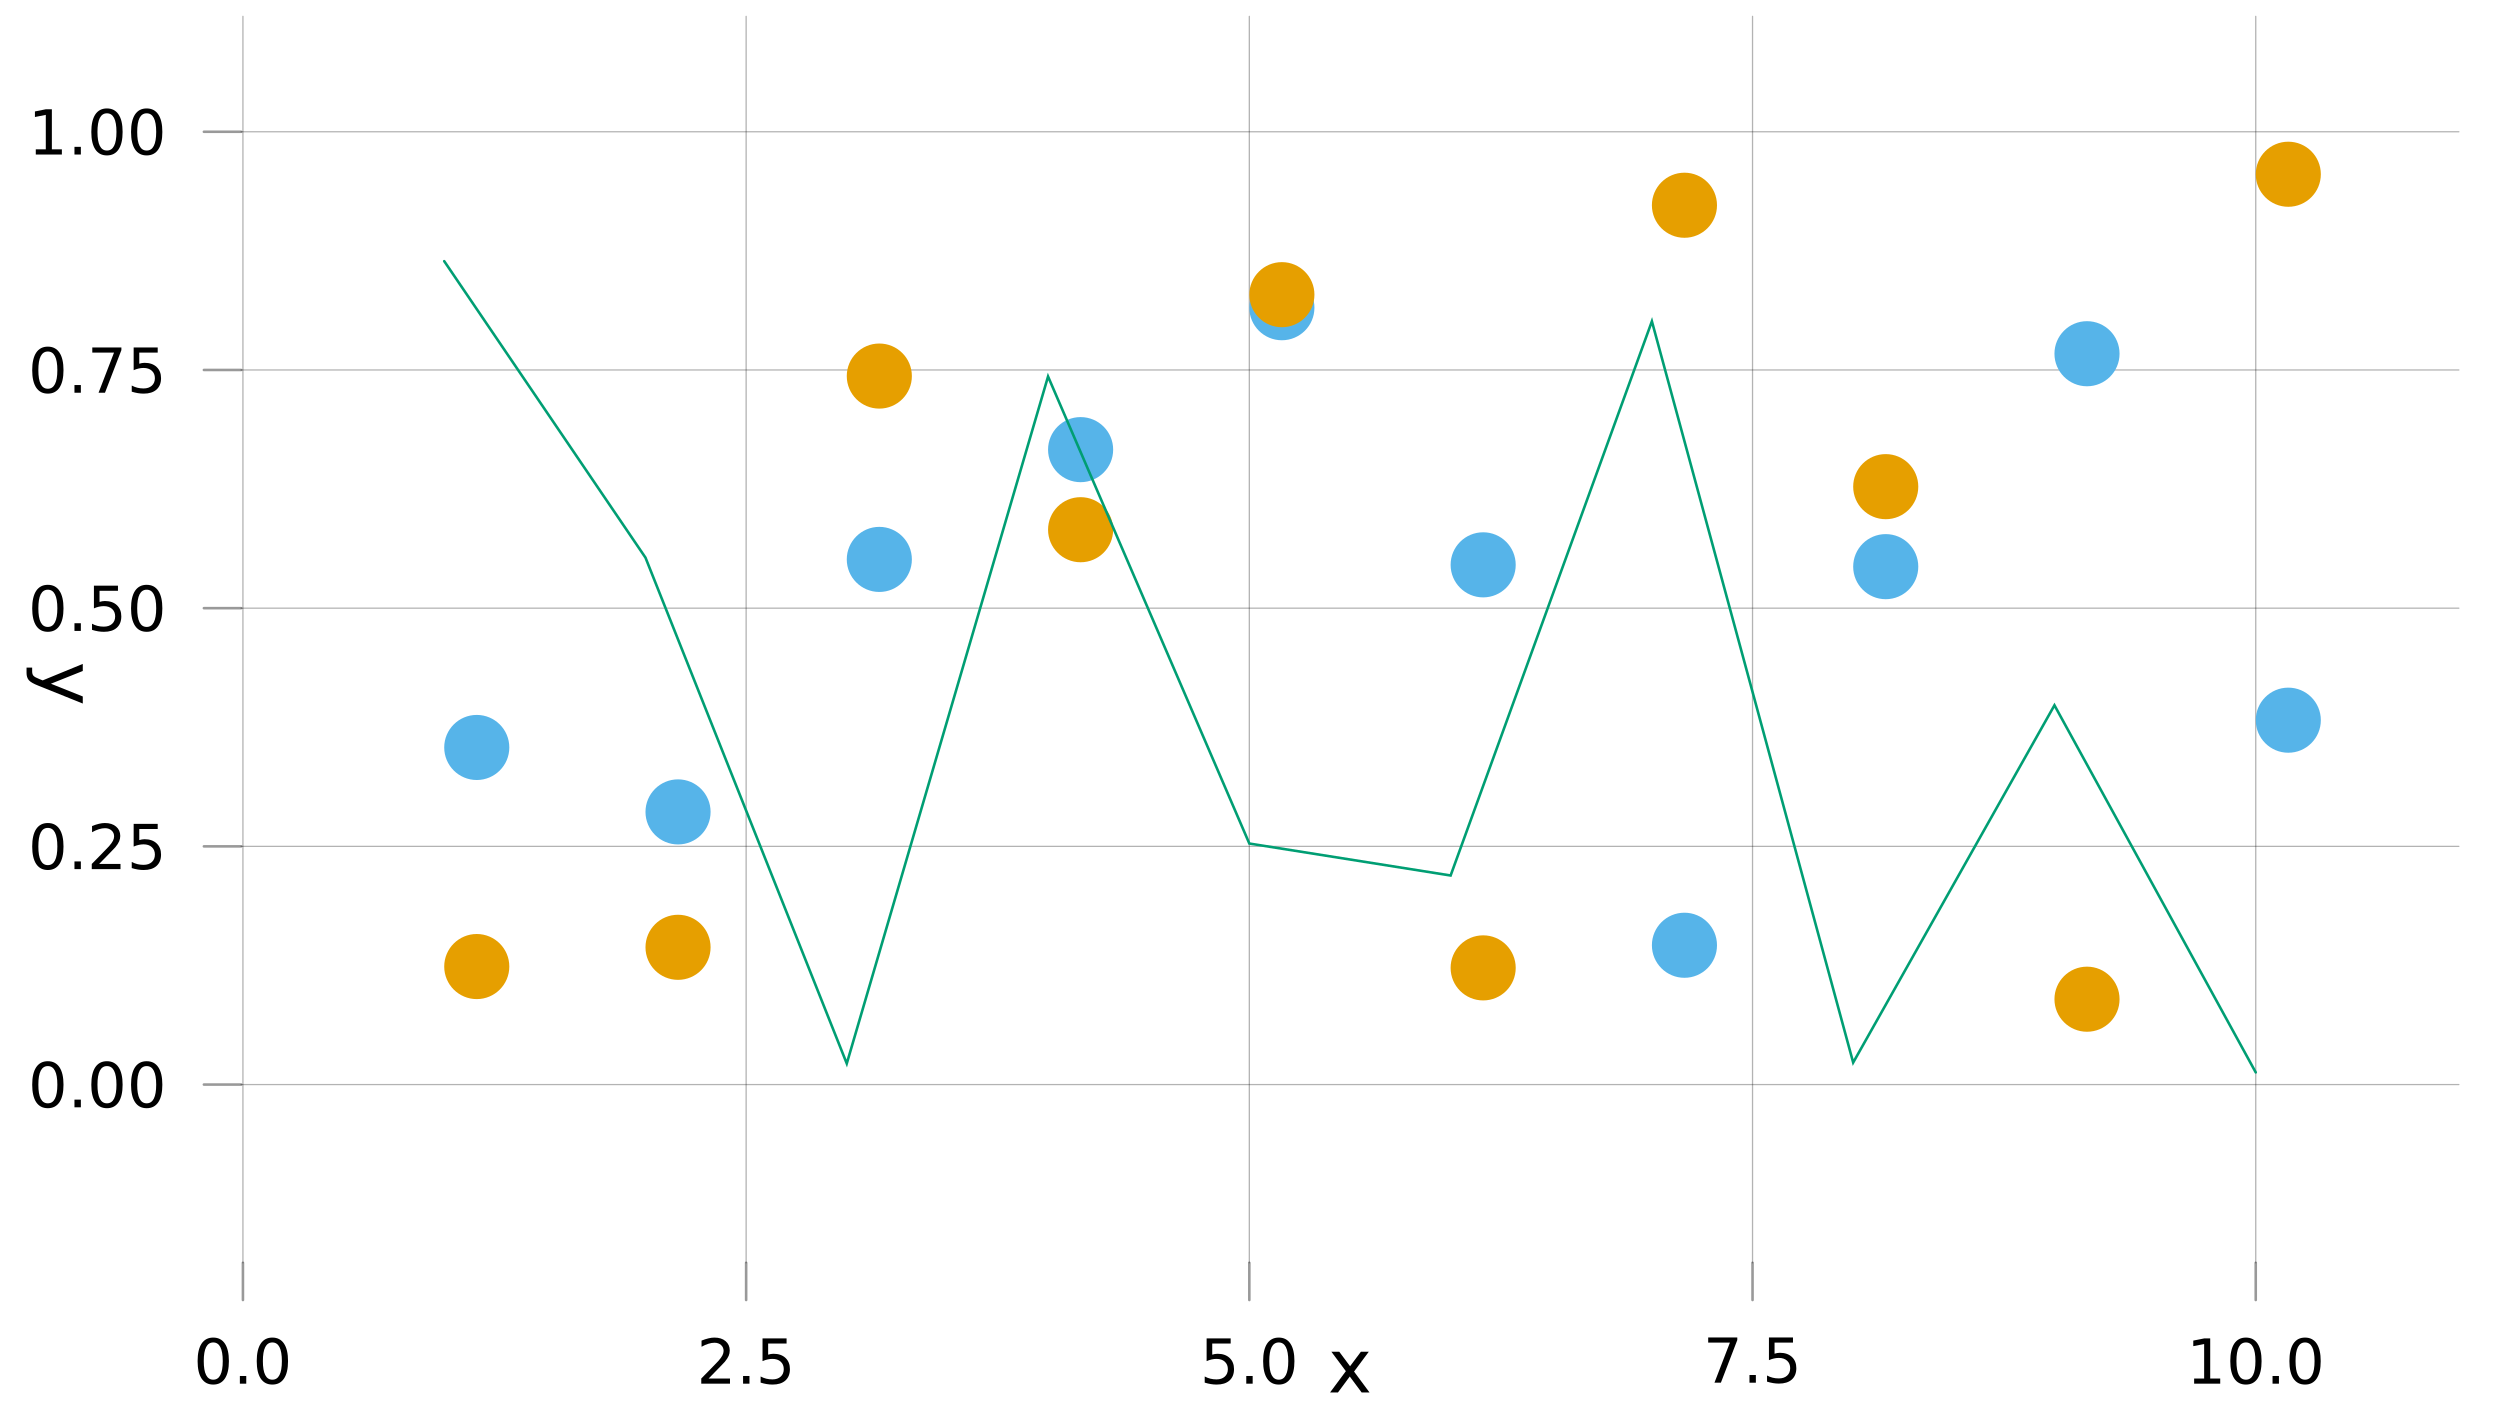
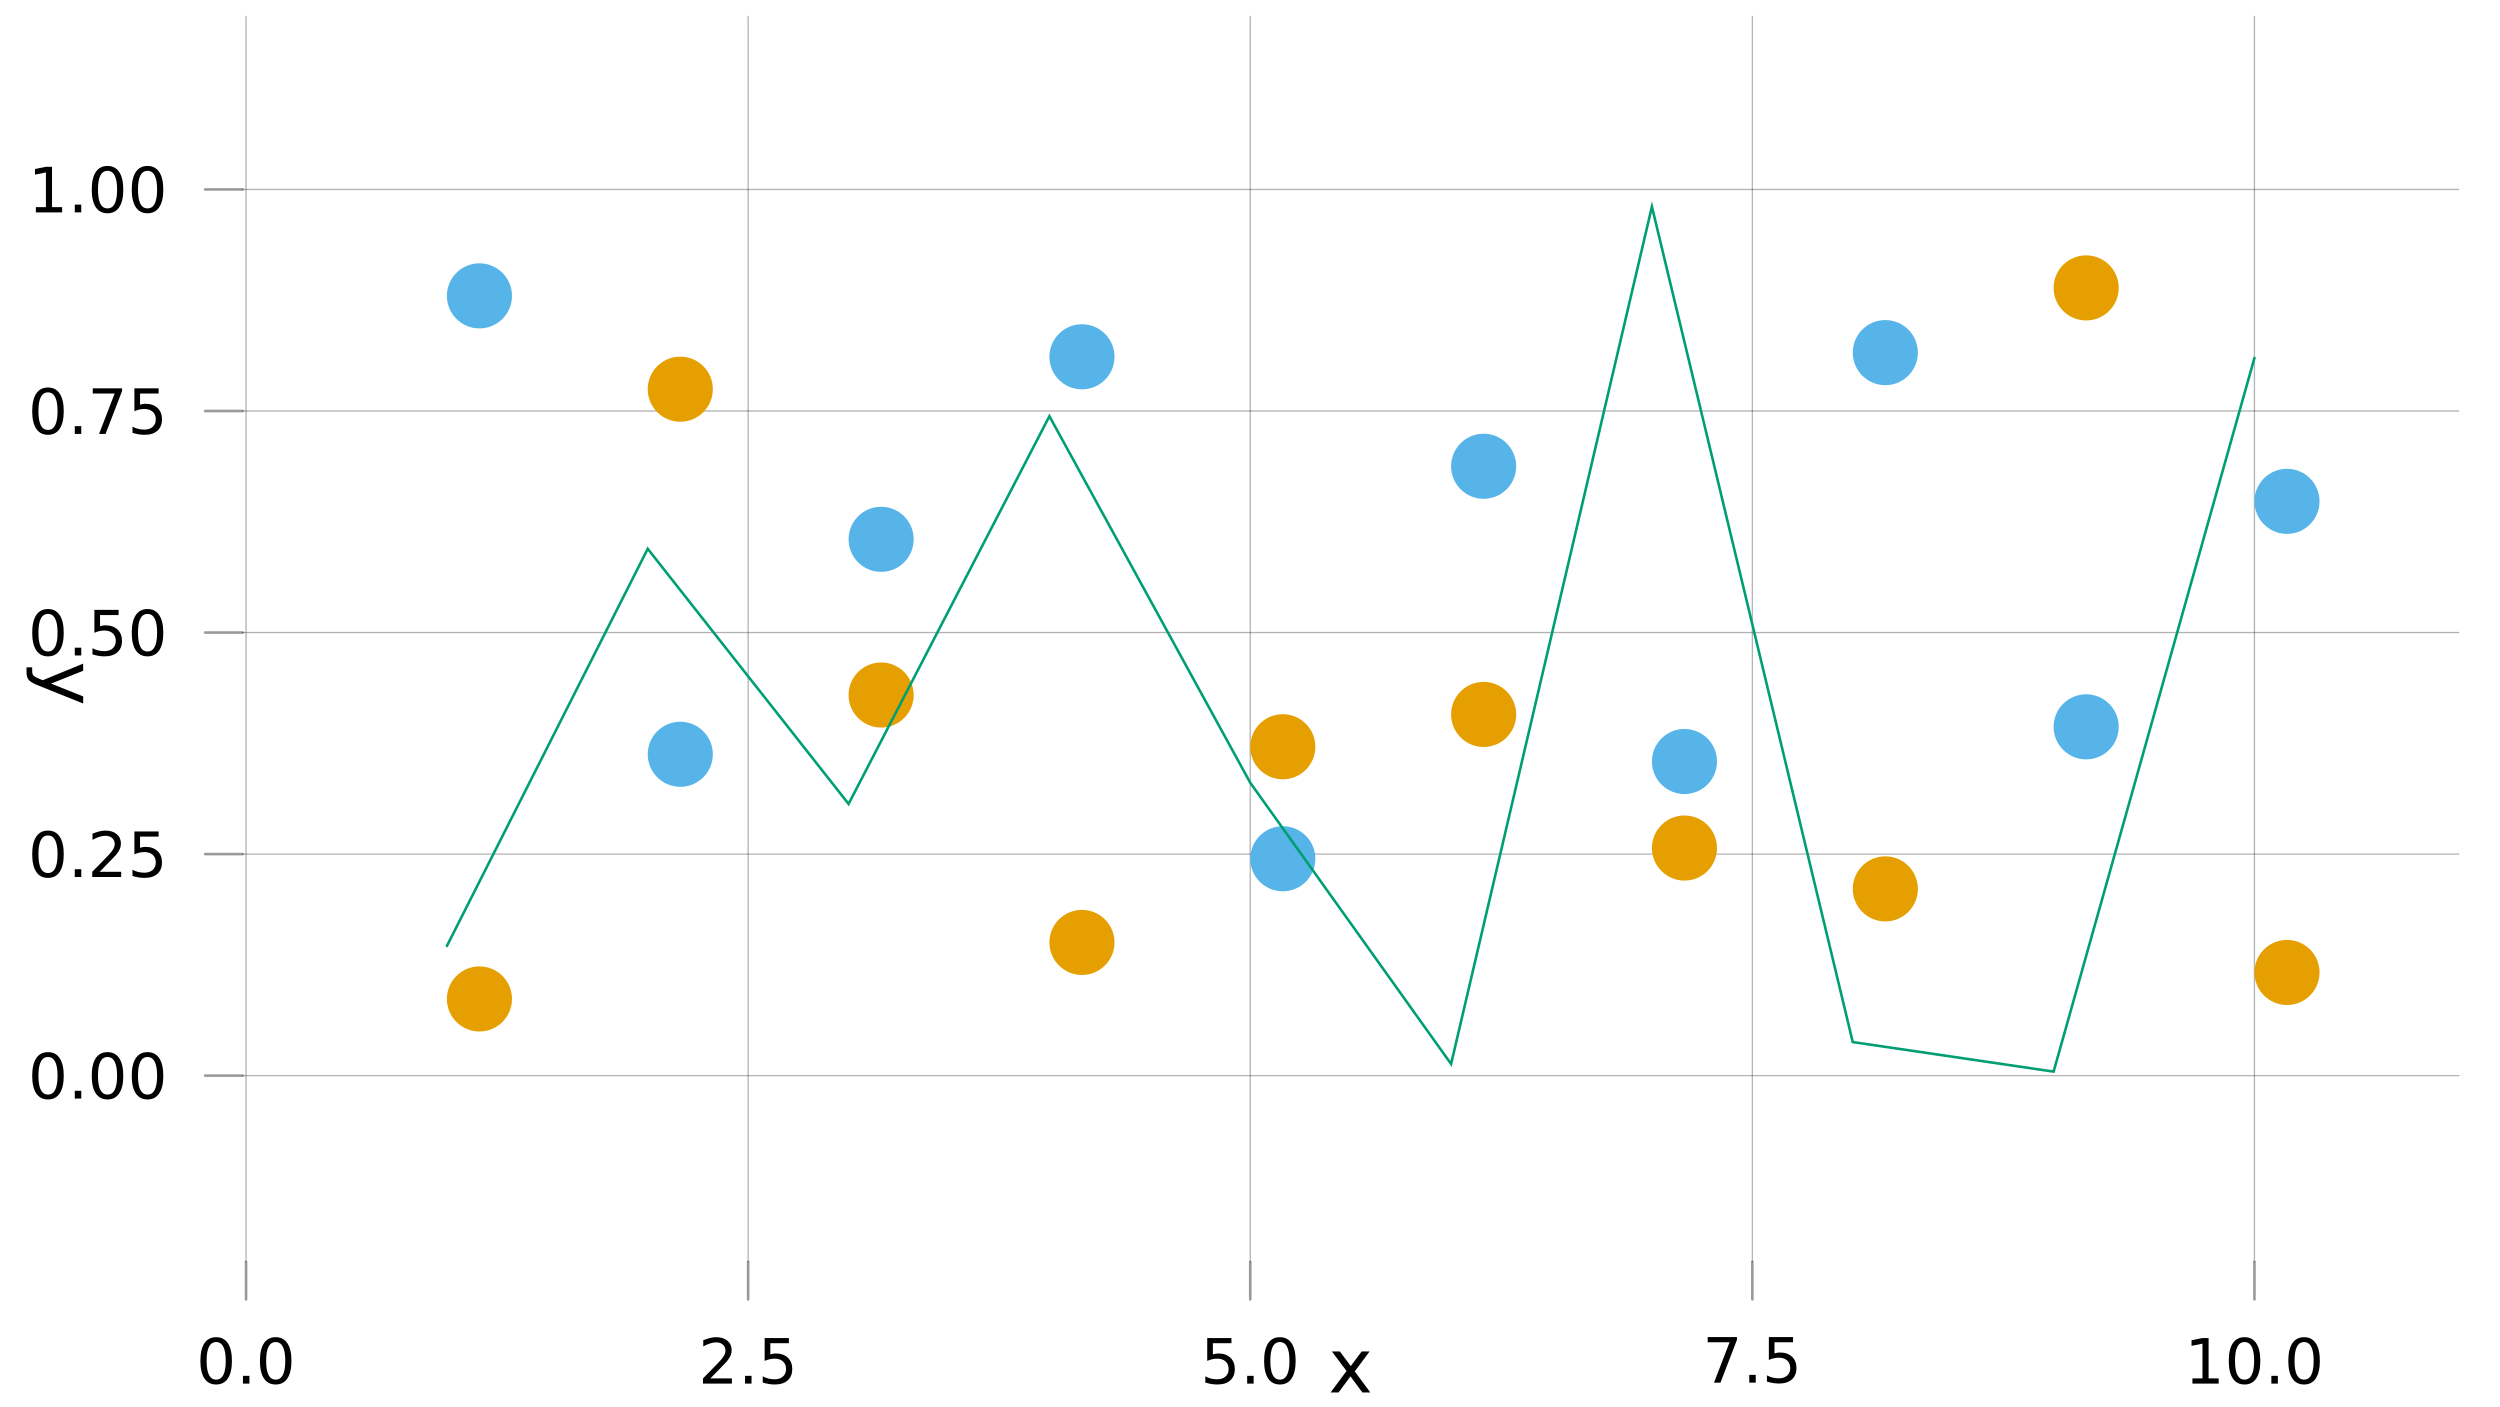
<svg xmlns="http://www.w3.org/2000/svg" xmlns:xlink="http://www.w3.org/1999/xlink" width="960pt" height="540pt" viewBox="0 0 960 540" version="1.1">
  <defs>
    <g>
      <symbol overflow="visible" id="glyph0-0">
-         <path style="stroke:none;" d="M 1.188 4.219 L 1.188 -16.812 L 13.109 -16.812 L 13.109 4.219 Z M 2.531 2.891 L 11.781 2.891 L 11.781 -15.469 L 2.531 -15.469 Z M 2.531 2.891 " />
+         <path style="stroke:none;" d="M 1.203 4.25 L 1.203 -16.938 L 13.203 -16.938 L 13.203 4.25 Z M 2.547 2.906 L 11.859 2.906 L 11.859 -15.578 L 2.547 -15.578 Z M 2.547 2.906 " />
      </symbol>
      <symbol overflow="visible" id="glyph0-1">
-         <path style="stroke:none;" d="M 7.578 -15.828 C 6.367 -15.828 5.457 -15.234 4.844 -14.047 C 4.238 -12.859 3.938 -11.066 3.938 -8.672 C 3.938 -6.285 4.238 -4.5 4.844 -3.312 C 5.457 -2.125 6.367 -1.531 7.578 -1.531 C 8.797 -1.531 9.707 -2.125 10.312 -3.312 C 10.926 -4.5 11.234 -6.285 11.234 -8.672 C 11.234 -11.066 10.926 -12.859 10.312 -14.047 C 9.707 -15.234 8.797 -15.828 7.578 -15.828 Z M 7.578 -17.703 C 9.523 -17.703 11.016 -16.93 12.047 -15.391 C 13.078 -13.848 13.594 -11.609 13.594 -8.672 C 13.594 -5.742 13.078 -3.508 12.047 -1.969 C 11.016 -0.426 9.523 0.344 7.578 0.344 C 5.629 0.344 4.141 -0.426 3.109 -1.969 C 2.086 -3.508 1.578 -5.742 1.578 -8.672 C 1.578 -11.609 2.086 -13.848 3.109 -15.391 C 4.141 -16.93 5.629 -17.703 7.578 -17.703 Z M 7.578 -17.703 " />
+         <path style="stroke:none;" d="M 7.641 -15.953 C 6.41 -15.953 5.488 -15.348 4.875 -14.141 C 4.27 -12.941 3.969 -11.141 3.969 -8.734 C 3.969 -6.336 4.27 -4.535 4.875 -3.328 C 5.488 -2.129 6.41 -1.531 7.641 -1.531 C 8.859 -1.531 9.773 -2.129 10.391 -3.328 C 11.004 -4.535 11.312 -6.336 11.312 -8.734 C 11.312 -11.141 11.004 -12.941 10.391 -14.141 C 9.773 -15.348 8.859 -15.953 7.641 -15.953 Z M 7.641 -17.828 C 9.598 -17.828 11.094 -17.051 12.125 -15.5 C 13.164 -13.945 13.688 -11.691 13.688 -8.734 C 13.688 -5.785 13.164 -3.535 12.125 -1.984 C 11.094 -0.43 9.598 0.344 7.641 0.344 C 5.672 0.344 4.164 -0.43 3.125 -1.984 C 2.094 -3.535 1.578 -5.785 1.578 -8.734 C 1.578 -11.691 2.094 -13.945 3.125 -15.5 C 4.164 -17.051 5.672 -17.828 7.641 -17.828 Z M 7.641 -17.828 " />
      </symbol>
      <symbol overflow="visible" id="glyph0-2">
-         <path style="stroke:none;" d="M 2.547 -2.953 L 5 -2.953 L 5 0 L 2.547 0 Z M 2.547 -2.953 " />
+         <path style="stroke:none;" d="M 2.562 -2.984 L 5.047 -2.984 L 5.047 0 L 2.562 0 Z M 2.562 -2.984 " />
      </symbol>
      <symbol overflow="visible" id="glyph0-3">
-         <path style="stroke:none;" d="M 4.578 -1.984 L 12.781 -1.984 L 12.781 0 L 1.75 0 L 1.75 -1.984 C 2.633 -2.898 3.848 -4.133 5.391 -5.688 C 6.93 -7.25 7.898 -8.254 8.297 -8.703 C 9.055 -9.555 9.582 -10.273 9.875 -10.859 C 10.176 -11.441 10.328 -12.016 10.328 -12.578 C 10.328 -13.504 10 -14.258 9.344 -14.844 C 8.695 -15.426 7.859 -15.719 6.828 -15.719 C 6.086 -15.719 5.305 -15.586 4.484 -15.328 C 3.672 -15.078 2.797 -14.691 1.859 -14.172 L 1.859 -16.547 C 2.805 -16.922 3.691 -17.207 4.516 -17.406 C 5.336 -17.602 6.094 -17.703 6.781 -17.703 C 8.582 -17.703 10.016 -17.25 11.078 -16.344 C 12.148 -15.445 12.688 -14.242 12.688 -12.734 C 12.688 -12.023 12.551 -11.348 12.281 -10.703 C 12.02 -10.066 11.535 -9.312 10.828 -8.438 C 10.629 -8.219 10.008 -7.566 8.969 -6.484 C 7.938 -5.41 6.473 -3.91 4.578 -1.984 Z M 4.578 -1.984 " />
+         <path style="stroke:none;" d="M 4.609 -2 L 12.875 -2 L 12.875 0 L 1.766 0 L 1.766 -2 C 2.66 -2.926 3.883 -4.172 5.438 -5.734 C 6.988 -7.305 7.961 -8.316 8.359 -8.766 C 9.117 -9.617 9.648 -10.336 9.953 -10.922 C 10.254 -11.516 10.406 -12.098 10.406 -12.672 C 10.406 -13.609 10.078 -14.367 9.422 -14.953 C 8.766 -15.535 7.914 -15.828 6.875 -15.828 C 6.125 -15.828 5.336 -15.695 4.516 -15.438 C 3.691 -15.188 2.812 -14.797 1.875 -14.266 L 1.875 -16.656 C 2.832 -17.039 3.723 -17.332 4.547 -17.531 C 5.379 -17.727 6.141 -17.828 6.828 -17.828 C 8.641 -17.828 10.082 -17.375 11.156 -16.469 C 12.238 -15.562 12.781 -14.348 12.781 -12.828 C 12.781 -12.109 12.645 -11.426 12.375 -10.781 C 12.102 -10.133 11.613 -9.375 10.906 -8.5 C 10.707 -8.27 10.082 -7.613 9.031 -6.531 C 7.988 -5.445 6.516 -3.938 4.609 -2 Z M 4.609 -2 " />
      </symbol>
      <symbol overflow="visible" id="glyph0-4">
-         <path style="stroke:none;" d="M 2.578 -17.375 L 11.812 -17.375 L 11.812 -15.406 L 4.734 -15.406 L 4.734 -11.141 C 5.066 -11.254 5.406 -11.336 5.75 -11.391 C 6.094 -11.453 6.438 -11.484 6.781 -11.484 C 8.719 -11.484 10.254 -10.953 11.391 -9.891 C 12.523 -8.828 13.094 -7.391 13.094 -5.578 C 13.094 -3.703 12.508 -2.242 11.344 -1.203 C 10.176 -0.172 8.535 0.344 6.422 0.344 C 5.691 0.344 4.945 0.281 4.188 0.156 C 3.426 0.031 2.645 -0.156 1.844 -0.406 L 1.844 -2.766 C 2.539 -2.391 3.258 -2.109 4 -1.922 C 4.75 -1.734 5.539 -1.641 6.375 -1.641 C 7.707 -1.641 8.766 -1.992 9.547 -2.703 C 10.336 -3.41 10.734 -4.367 10.734 -5.578 C 10.734 -6.785 10.336 -7.742 9.547 -8.453 C 8.766 -9.16 7.707 -9.516 6.375 -9.516 C 5.738 -9.516 5.109 -9.441 4.484 -9.297 C 3.859 -9.16 3.223 -8.945 2.578 -8.656 Z M 2.578 -17.375 " />
+         <path style="stroke:none;" d="M 2.594 -17.5 L 11.891 -17.5 L 11.891 -15.516 L 4.766 -15.516 L 4.766 -11.219 C 5.109 -11.332 5.453 -11.422 5.797 -11.484 C 6.141 -11.547 6.484 -11.578 6.828 -11.578 C 8.773 -11.578 10.32 -11.039 11.469 -9.969 C 12.613 -8.895 13.188 -7.441 13.188 -5.609 C 13.188 -3.734 12.598 -2.27 11.422 -1.219 C 10.242 -0.176 8.594 0.344 6.469 0.344 C 5.727 0.344 4.977 0.281 4.219 0.156 C 3.457 0.031 2.672 -0.156 1.859 -0.406 L 1.859 -2.797 C 2.555 -2.41 3.281 -2.125 4.031 -1.938 C 4.781 -1.75 5.578 -1.656 6.422 -1.656 C 7.766 -1.656 8.832 -2.008 9.625 -2.719 C 10.414 -3.426 10.812 -4.391 10.812 -5.609 C 10.812 -6.836 10.414 -7.805 9.625 -8.516 C 8.832 -9.223 7.766 -9.578 6.422 -9.578 C 5.785 -9.578 5.148 -9.504 4.516 -9.359 C 3.891 -9.223 3.25 -9.008 2.594 -8.719 Z M 2.594 -17.5 " />
      </symbol>
      <symbol overflow="visible" id="glyph0-5">
-         <path style="stroke:none;" d="M 1.953 -17.375 L 13.125 -17.375 L 13.125 -16.375 L 6.828 0 L 4.359 0 L 10.297 -15.406 L 1.953 -15.406 Z M 1.953 -17.375 " />
+         <path style="stroke:none;" d="M 1.969 -17.5 L 13.234 -17.5 L 13.234 -16.5 L 6.875 0 L 4.391 0 L 10.375 -15.516 L 1.969 -15.516 Z M 1.969 -17.5 " />
      </symbol>
      <symbol overflow="visible" id="glyph0-6">
-         <path style="stroke:none;" d="M 2.953 -1.984 L 6.797 -1.984 L 6.797 -15.234 L 2.625 -14.406 L 2.625 -16.547 L 6.781 -17.375 L 9.125 -17.375 L 9.125 -1.984 L 12.969 -1.984 L 12.969 0 L 2.953 0 Z M 2.953 -1.984 " />
+         <path style="stroke:none;" d="M 2.984 -2 L 6.844 -2 L 6.844 -15.344 L 2.641 -14.5 L 2.641 -16.656 L 6.828 -17.5 L 9.188 -17.5 L 9.188 -2 L 13.062 -2 L 13.062 0 L 2.984 0 Z M 2.984 -2 " />
      </symbol>
      <symbol overflow="visible" id="glyph1-0">
-         <path style="stroke:none;" d="M 1.422 5.062 L 1.422 -20.172 L 15.734 -20.172 L 15.734 5.062 Z M 3.031 3.469 L 14.141 3.469 L 14.141 -18.562 L 3.031 -18.562 Z M 3.031 3.469 " />
+         <path style="stroke:none;" d="M 1.438 5.094 L 1.438 -20.312 L 15.844 -20.312 L 15.844 5.094 Z M 3.047 3.484 L 14.234 3.484 L 14.234 -18.703 L 3.047 -18.703 Z M 3.047 3.484 " />
      </symbol>
      <symbol overflow="visible" id="glyph1-1">
-         <path style="stroke:none;" d="M 15.703 -15.641 L 10.047 -8.031 L 16 0 L 12.969 0 L 8.406 -6.141 L 3.859 0 L 0.828 0 L 6.906 -8.188 L 1.344 -15.641 L 4.375 -15.641 L 8.516 -10.078 L 12.672 -15.641 Z M 15.703 -15.641 " />
+         <path style="stroke:none;" d="M 15.812 -15.75 L 10.109 -8.094 L 16.109 0 L 13.062 0 L 8.469 -6.188 L 3.891 0 L 0.828 0 L 6.953 -8.25 L 1.344 -15.75 L 4.406 -15.75 L 8.578 -10.141 L 12.766 -15.75 Z M 15.812 -15.75 " />
      </symbol>
      <symbol overflow="visible" id="glyph2-0">
-         <path style="stroke:none;" d="M -5.062 1.422 L 20.172 1.422 L 20.172 15.734 L -5.062 15.734 Z M -3.469 3.031 L -3.469 14.141 L 18.562 14.141 L 18.562 3.031 Z M -3.469 3.031 " />
+         <path style="stroke:none;" d="M -5.094 1.438 L 20.312 1.438 L 20.312 15.844 L -5.094 15.844 Z M -3.484 3.047 L -3.484 14.234 L 18.703 14.234 L 18.703 3.047 Z M -3.484 3.047 " />
      </symbol>
      <symbol overflow="visible" id="glyph2-1">
-         <path style="stroke:none;" d="M -1.453 9.203 C -3.316 8.473 -4.531 7.766 -5.094 7.078 C -5.664 6.391 -5.953 5.469 -5.953 4.312 L -5.953 2.266 L -3.797 2.266 L -3.797 3.766 C -3.797 4.473 -3.629 5.02 -3.297 5.406 C -2.961 5.801 -2.172 6.238 -0.922 6.719 L 0.25 7.188 L 15.641 0.859 L 15.641 3.578 L 3.406 8.469 L 15.641 13.359 L 15.641 16.078 Z M -1.453 9.203 " />
+         <path style="stroke:none;" d="M -1.469 9.266 C -3.344 8.535 -4.566 7.82 -5.141 7.125 C -5.711 6.438 -6 5.508 -6 4.344 L -6 2.281 L -3.828 2.281 L -3.828 3.797 C -3.828 4.516 -3.656 5.066 -3.312 5.453 C -2.977 5.848 -2.18 6.285 -0.922 6.766 L 0.25 7.234 L 15.75 0.859 L 15.75 3.609 L 3.438 8.531 L 15.75 13.453 L 15.75 16.188 Z M -1.469 9.266 " />
      </symbol>
    </g>
  </defs>
  <g id="surface6">
    <rect x="0" y="0" width="960" height="540" style="fill:rgb(100%,100%,100%);fill-opacity:1;stroke:none;" />
    <g style="fill:rgb(0%,0%,0%);fill-opacity:1;">
-       <use xlink:href="#glyph0-1" x="74.305" y="531.332" />
+       <use xlink:href="#glyph0-1" x="75.371" y="531.305" />
    </g>
    <g style="fill:rgb(0%,0%,0%);fill-opacity:1;">
-       <use xlink:href="#glyph0-2" x="89.562" y="531.332" />
+       <use xlink:href="#glyph0-2" x="90.734" y="531.305" />
    </g>
    <g style="fill:rgb(0%,0%,0%);fill-opacity:1;">
-       <use xlink:href="#glyph0-1" x="97.008" y="531.332" />
+       <use xlink:href="#glyph0-1" x="98.23" y="531.305" />
    </g>
    <g style="fill:rgb(0%,0%,0%);fill-opacity:1;">
-       <use xlink:href="#glyph0-3" x="267.535" y="531.332" />
+       <use xlink:href="#glyph0-3" x="268.176" y="531.305" />
    </g>
    <g style="fill:rgb(0%,0%,0%);fill-opacity:1;">
-       <use xlink:href="#glyph0-2" x="282.793" y="531.332" />
+       <use xlink:href="#glyph0-2" x="283.543" y="531.305" />
    </g>
    <g style="fill:rgb(0%,0%,0%);fill-opacity:1;">
-       <use xlink:href="#glyph0-4" x="290.234" y="531.332" />
+       <use xlink:href="#glyph0-4" x="291.035" y="531.305" />
    </g>
    <g style="fill:rgb(0%,0%,0%);fill-opacity:1;">
-       <use xlink:href="#glyph0-4" x="460.766" y="531.332" />
+       <use xlink:href="#glyph0-4" x="460.98" y="531.305" />
    </g>
    <g style="fill:rgb(0%,0%,0%);fill-opacity:1;">
-       <use xlink:href="#glyph0-2" x="476.023" y="531.332" />
+       <use xlink:href="#glyph0-2" x="476.348" y="531.305" />
    </g>
    <g style="fill:rgb(0%,0%,0%);fill-opacity:1;">
-       <use xlink:href="#glyph0-1" x="483.465" y="531.332" />
+       <use xlink:href="#glyph0-1" x="483.84" y="531.305" />
    </g>
    <g style="fill:rgb(0%,0%,0%);fill-opacity:1;">
-       <use xlink:href="#glyph0-5" x="653.992" y="530.957" />
+       <use xlink:href="#glyph0-5" x="653.785" y="530.934" />
    </g>
    <g style="fill:rgb(0%,0%,0%);fill-opacity:1;">
-       <use xlink:href="#glyph0-2" x="669.25" y="530.957" />
+       <use xlink:href="#glyph0-2" x="669.152" y="530.934" />
    </g>
    <g style="fill:rgb(0%,0%,0%);fill-opacity:1;">
-       <use xlink:href="#glyph0-4" x="676.695" y="530.957" />
+       <use xlink:href="#glyph0-4" x="676.645" y="530.934" />
    </g>
    <g style="fill:rgb(0%,0%,0%);fill-opacity:1;">
-       <use xlink:href="#glyph0-6" x="839.594" y="531.332" />
+       <use xlink:href="#glyph0-6" x="838.91" y="531.305" />
    </g>
    <g style="fill:rgb(0%,0%,0%);fill-opacity:1;">
-       <use xlink:href="#glyph0-1" x="854.852" y="531.332" />
+       <use xlink:href="#glyph0-1" x="854.273" y="531.305" />
    </g>
    <g style="fill:rgb(0%,0%,0%);fill-opacity:1;">
-       <use xlink:href="#glyph0-2" x="870.109" y="531.332" />
+       <use xlink:href="#glyph0-2" x="869.641" y="531.305" />
    </g>
    <g style="fill:rgb(0%,0%,0%);fill-opacity:1;">
-       <use xlink:href="#glyph0-1" x="877.555" y="531.332" />
+       <use xlink:href="#glyph0-1" x="877.133" y="531.305" />
    </g>
    <g style="fill:rgb(0%,0%,0%);fill-opacity:1;">
-       <use xlink:href="#glyph0-1" x="10.789" y="425.207" />
+       <use xlink:href="#glyph0-1" x="10.789" y="421.844" />
    </g>
    <g style="fill:rgb(0%,0%,0%);fill-opacity:1;">
-       <use xlink:href="#glyph0-2" x="26.047" y="425.207" />
+       <use xlink:href="#glyph0-2" x="26.156" y="421.844" />
    </g>
    <g style="fill:rgb(0%,0%,0%);fill-opacity:1;">
-       <use xlink:href="#glyph0-1" x="33.488" y="425.207" />
+       <use xlink:href="#glyph0-1" x="33.652" y="421.844" />
    </g>
    <g style="fill:rgb(0%,0%,0%);fill-opacity:1;">
-       <use xlink:href="#glyph0-1" x="48.746" y="425.207" />
+       <use xlink:href="#glyph0-1" x="49.016" y="421.844" />
    </g>
    <g style="fill:rgb(0%,0%,0%);fill-opacity:1;">
-       <use xlink:href="#glyph0-1" x="10.789" y="333.742" />
+       <use xlink:href="#glyph0-1" x="10.789" y="336.77" />
    </g>
    <g style="fill:rgb(0%,0%,0%);fill-opacity:1;">
-       <use xlink:href="#glyph0-2" x="26.047" y="333.742" />
+       <use xlink:href="#glyph0-2" x="26.156" y="336.77" />
    </g>
    <g style="fill:rgb(0%,0%,0%);fill-opacity:1;">
-       <use xlink:href="#glyph0-3" x="33.488" y="333.742" />
+       <use xlink:href="#glyph0-3" x="33.652" y="336.77" />
    </g>
    <g style="fill:rgb(0%,0%,0%);fill-opacity:1;">
-       <use xlink:href="#glyph0-4" x="48.746" y="333.742" />
+       <use xlink:href="#glyph0-4" x="49.016" y="336.77" />
    </g>
    <g style="fill:rgb(0%,0%,0%);fill-opacity:1;">
-       <use xlink:href="#glyph0-1" x="10.789" y="242.273" />
+       <use xlink:href="#glyph0-1" x="10.789" y="251.699" />
    </g>
    <g style="fill:rgb(0%,0%,0%);fill-opacity:1;">
-       <use xlink:href="#glyph0-2" x="26.047" y="242.273" />
+       <use xlink:href="#glyph0-2" x="26.156" y="251.699" />
    </g>
    <g style="fill:rgb(0%,0%,0%);fill-opacity:1;">
-       <use xlink:href="#glyph0-4" x="33.488" y="242.273" />
+       <use xlink:href="#glyph0-4" x="33.652" y="251.699" />
    </g>
    <g style="fill:rgb(0%,0%,0%);fill-opacity:1;">
-       <use xlink:href="#glyph0-1" x="48.746" y="242.273" />
+       <use xlink:href="#glyph0-1" x="49.016" y="251.699" />
    </g>
    <g style="fill:rgb(0%,0%,0%);fill-opacity:1;">
-       <use xlink:href="#glyph0-1" x="10.789" y="150.809" />
+       <use xlink:href="#glyph0-1" x="10.789" y="166.625" />
    </g>
    <g style="fill:rgb(0%,0%,0%);fill-opacity:1;">
-       <use xlink:href="#glyph0-2" x="26.047" y="150.809" />
+       <use xlink:href="#glyph0-2" x="26.156" y="166.625" />
    </g>
    <g style="fill:rgb(0%,0%,0%);fill-opacity:1;">
-       <use xlink:href="#glyph0-5" x="33.488" y="150.809" />
+       <use xlink:href="#glyph0-5" x="33.652" y="166.625" />
    </g>
    <g style="fill:rgb(0%,0%,0%);fill-opacity:1;">
-       <use xlink:href="#glyph0-4" x="48.746" y="150.809" />
+       <use xlink:href="#glyph0-4" x="49.016" y="166.625" />
    </g>
    <g style="fill:rgb(0%,0%,0%);fill-opacity:1;">
-       <use xlink:href="#glyph0-6" x="10.789" y="59.34" />
+       <use xlink:href="#glyph0-6" x="10.789" y="81.551" />
    </g>
    <g style="fill:rgb(0%,0%,0%);fill-opacity:1;">
-       <use xlink:href="#glyph0-2" x="26.047" y="59.34" />
+       <use xlink:href="#glyph0-2" x="26.156" y="81.551" />
    </g>
    <g style="fill:rgb(0%,0%,0%);fill-opacity:1;">
-       <use xlink:href="#glyph0-1" x="33.488" y="59.34" />
+       <use xlink:href="#glyph0-1" x="33.652" y="81.551" />
    </g>
    <g style="fill:rgb(0%,0%,0%);fill-opacity:1;">
-       <use xlink:href="#glyph0-1" x="48.746" y="59.34" />
+       <use xlink:href="#glyph0-1" x="49.016" y="81.551" />
    </g>
    <g style="fill:rgb(0%,0%,0%);fill-opacity:1;">
-       <use xlink:href="#glyph1-1" x="509.906" y="534.715" />
+       <use xlink:href="#glyph1-1" x="510.109" y="534.715" />
    </g>
    <g style="fill:rgb(0%,0%,0%);fill-opacity:1;">
-       <use xlink:href="#glyph2-1" x="16.145" y="254.082" />
+       <use xlink:href="#glyph2-1" x="16.184" y="253.969" />
    </g>
-     <path style="fill:none;stroke-width:0.5;stroke-linecap:round;stroke-linejoin:miter;stroke:rgb(0%,0%,0%);stroke-opacity:0.3;stroke-miterlimit:10;" d="M 93.285 484.922 L 93.285 6.285 " />
-     <path style="fill:none;stroke-width:0.5;stroke-linecap:round;stroke-linejoin:miter;stroke:rgb(0%,0%,0%);stroke-opacity:0.3;stroke-miterlimit:10;" d="M 286.516 484.922 L 286.516 6.285 " />
-     <path style="fill:none;stroke-width:0.5;stroke-linecap:round;stroke-linejoin:miter;stroke:rgb(0%,0%,0%);stroke-opacity:0.3;stroke-miterlimit:10;" d="M 479.742 484.922 L 479.742 6.285 " />
-     <path style="fill:none;stroke-width:0.5;stroke-linecap:round;stroke-linejoin:miter;stroke:rgb(0%,0%,0%);stroke-opacity:0.3;stroke-miterlimit:10;" d="M 672.973 484.922 L 672.973 6.285 " />
-     <path style="fill:none;stroke-width:0.5;stroke-linecap:round;stroke-linejoin:miter;stroke:rgb(0%,0%,0%);stroke-opacity:0.3;stroke-miterlimit:10;" d="M 866.203 484.922 L 866.203 6.285 " />
-     <path style="fill:none;stroke-width:0.5;stroke-linecap:round;stroke-linejoin:miter;stroke:rgb(0%,0%,0%);stroke-opacity:0.3;stroke-miterlimit:10;" d="M 92.59 416.469 L 944.191 416.469 " />
-     <path style="fill:none;stroke-width:0.5;stroke-linecap:round;stroke-linejoin:miter;stroke:rgb(0%,0%,0%);stroke-opacity:0.3;stroke-miterlimit:10;" d="M 92.59 325.004 L 944.191 325.004 " />
-     <path style="fill:none;stroke-width:0.5;stroke-linecap:round;stroke-linejoin:miter;stroke:rgb(0%,0%,0%);stroke-opacity:0.3;stroke-miterlimit:10;" d="M 92.59 233.535 L 944.191 233.535 " />
-     <path style="fill:none;stroke-width:0.5;stroke-linecap:round;stroke-linejoin:miter;stroke:rgb(0%,0%,0%);stroke-opacity:0.3;stroke-miterlimit:10;" d="M 92.59 142.07 L 944.191 142.07 " />
-     <path style="fill:none;stroke-width:0.5;stroke-linecap:round;stroke-linejoin:miter;stroke:rgb(0%,0%,0%);stroke-opacity:0.3;stroke-miterlimit:10;" d="M 92.59 50.602 L 944.191 50.602 " />
-     <path style="fill:none;stroke-width:1;stroke-linecap:round;stroke-linejoin:miter;stroke:rgb(0%,0%,0%);stroke-opacity:0.4;stroke-miterlimit:10;" d="M 93.285 499.203 L 93.285 484.922 " />
-     <path style="fill:none;stroke-width:1;stroke-linecap:round;stroke-linejoin:miter;stroke:rgb(0%,0%,0%);stroke-opacity:0.4;stroke-miterlimit:10;" d="M 286.516 499.203 L 286.516 484.922 " />
-     <path style="fill:none;stroke-width:1;stroke-linecap:round;stroke-linejoin:miter;stroke:rgb(0%,0%,0%);stroke-opacity:0.4;stroke-miterlimit:10;" d="M 479.742 499.203 L 479.742 484.922 " />
-     <path style="fill:none;stroke-width:1;stroke-linecap:round;stroke-linejoin:miter;stroke:rgb(0%,0%,0%);stroke-opacity:0.4;stroke-miterlimit:10;" d="M 672.973 499.203 L 672.973 484.922 " />
-     <path style="fill:none;stroke-width:1;stroke-linecap:round;stroke-linejoin:miter;stroke:rgb(0%,0%,0%);stroke-opacity:0.4;stroke-miterlimit:10;" d="M 866.203 499.203 L 866.203 484.922 " />
-     <path style="fill:none;stroke-width:1;stroke-linecap:round;stroke-linejoin:miter;stroke:rgb(0%,0%,0%);stroke-opacity:0.4;stroke-miterlimit:10;" d="M 78.297 416.469 L 92.59 416.469 " />
-     <path style="fill:none;stroke-width:1;stroke-linecap:round;stroke-linejoin:miter;stroke:rgb(0%,0%,0%);stroke-opacity:0.4;stroke-miterlimit:10;" d="M 78.297 325.004 L 92.59 325.004 " />
-     <path style="fill:none;stroke-width:1;stroke-linecap:round;stroke-linejoin:miter;stroke:rgb(0%,0%,0%);stroke-opacity:0.4;stroke-miterlimit:10;" d="M 78.297 233.535 L 92.59 233.535 " />
-     <path style="fill:none;stroke-width:1;stroke-linecap:round;stroke-linejoin:miter;stroke:rgb(0%,0%,0%);stroke-opacity:0.4;stroke-miterlimit:10;" d="M 78.297 142.07 L 92.59 142.07 " />
-     <path style="fill:none;stroke-width:1;stroke-linecap:round;stroke-linejoin:miter;stroke:rgb(0%,0%,0%);stroke-opacity:0.4;stroke-miterlimit:10;" d="M 78.297 50.602 L 92.59 50.602 " />
-     <path style=" stroke:none;fill-rule:nonzero;fill:rgb(33.725%,70.588%,91.373%);fill-opacity:1;" d="M 195.578 287.027 C 195.578 293.93 189.98 299.527 183.078 299.527 C 176.172 299.527 170.578 293.93 170.578 287.027 C 170.578 280.125 176.172 274.527 183.078 274.527 C 189.98 274.527 195.578 280.125 195.578 287.027 " />
-     <path style=" stroke:none;fill-rule:nonzero;fill:rgb(33.725%,70.588%,91.373%);fill-opacity:1;" d="M 272.867 311.773 C 272.867 318.676 267.273 324.273 260.367 324.273 C 253.465 324.273 247.867 318.676 247.867 311.773 C 247.867 304.867 253.465 299.273 260.367 299.273 C 267.273 299.273 272.867 304.867 272.867 311.773 " />
-     <path style=" stroke:none;fill-rule:nonzero;fill:rgb(33.725%,70.588%,91.373%);fill-opacity:1;" d="M 350.16 214.816 C 350.16 221.719 344.562 227.316 337.66 227.316 C 330.758 227.316 325.16 221.719 325.16 214.816 C 325.16 207.914 330.758 202.316 337.66 202.316 C 344.562 202.316 350.16 207.914 350.16 214.816 " />
-     <path style=" stroke:none;fill-rule:nonzero;fill:rgb(33.725%,70.588%,91.373%);fill-opacity:1;" d="M 427.453 172.66 C 427.453 179.562 421.855 185.16 414.953 185.16 C 408.047 185.16 402.453 179.562 402.453 172.66 C 402.453 165.758 408.047 160.16 414.953 160.16 C 421.855 160.16 427.453 165.758 427.453 172.66 " />
-     <path style=" stroke:none;fill-rule:nonzero;fill:rgb(33.725%,70.588%,91.373%);fill-opacity:1;" d="M 504.742 118.16 C 504.742 125.062 499.148 130.66 492.242 130.66 C 485.34 130.66 479.742 125.062 479.742 118.16 C 479.742 111.258 485.34 105.66 492.242 105.66 C 499.148 105.66 504.742 111.258 504.742 118.16 " />
-     <path style=" stroke:none;fill-rule:nonzero;fill:rgb(33.725%,70.588%,91.373%);fill-opacity:1;" d="M 582.035 216.898 C 582.035 223.801 576.438 229.398 569.535 229.398 C 562.633 229.398 557.035 223.801 557.035 216.898 C 557.035 209.996 562.633 204.398 569.535 204.398 C 576.438 204.398 582.035 209.996 582.035 216.898 " />
-     <path style=" stroke:none;fill-rule:nonzero;fill:rgb(33.725%,70.588%,91.373%);fill-opacity:1;" d="M 659.328 362.977 C 659.328 369.879 653.73 375.477 646.828 375.477 C 639.926 375.477 634.328 369.879 634.328 362.977 C 634.328 356.074 639.926 350.477 646.828 350.477 C 653.73 350.477 659.328 356.074 659.328 362.977 " />
-     <path style=" stroke:none;fill-rule:nonzero;fill:rgb(33.725%,70.588%,91.373%);fill-opacity:1;" d="M 736.621 217.594 C 736.621 224.496 731.023 230.094 724.121 230.094 C 717.215 230.094 711.621 224.496 711.621 217.594 C 711.621 210.691 717.215 205.094 724.121 205.094 C 731.023 205.094 736.621 210.691 736.621 217.594 " />
-     <path style=" stroke:none;fill-rule:nonzero;fill:rgb(33.725%,70.588%,91.373%);fill-opacity:1;" d="M 813.91 135.832 C 813.91 142.734 808.316 148.332 801.41 148.332 C 794.508 148.332 788.91 142.734 788.91 135.832 C 788.91 128.926 794.508 123.332 801.41 123.332 C 808.316 123.332 813.91 128.926 813.91 135.832 " />
-     <path style=" stroke:none;fill-rule:nonzero;fill:rgb(33.725%,70.588%,91.373%);fill-opacity:1;" d="M 891.203 276.551 C 891.203 283.453 885.605 289.051 878.703 289.051 C 871.801 289.051 866.203 283.453 866.203 276.551 C 866.203 269.648 871.801 264.051 878.703 264.051 C 885.605 264.051 891.203 269.648 891.203 276.551 " />
-     <path style=" stroke:none;fill-rule:nonzero;fill:rgb(90.196%,62.353%,0%);fill-opacity:1;" d="M 195.578 371.156 C 195.578 378.059 189.98 383.656 183.078 383.656 C 176.172 383.656 170.578 378.059 170.578 371.156 C 170.578 364.254 176.172 358.656 183.078 358.656 C 189.98 358.656 195.578 364.254 195.578 371.156 " />
-     <path style=" stroke:none;fill-rule:nonzero;fill:rgb(90.196%,62.353%,0%);fill-opacity:1;" d="M 272.867 363.766 C 272.867 370.672 267.273 376.266 260.367 376.266 C 253.465 376.266 247.867 370.672 247.867 363.766 C 247.867 356.863 253.465 351.266 260.367 351.266 C 267.273 351.266 272.867 356.863 272.867 363.766 " />
-     <path style=" stroke:none;fill-rule:nonzero;fill:rgb(90.196%,62.353%,0%);fill-opacity:1;" d="M 350.16 144.41 C 350.16 151.312 344.562 156.91 337.66 156.91 C 330.758 156.91 325.16 151.312 325.16 144.41 C 325.16 137.508 330.758 131.91 337.66 131.91 C 344.562 131.91 350.16 137.508 350.16 144.41 " />
-     <path style=" stroke:none;fill-rule:nonzero;fill:rgb(90.196%,62.353%,0%);fill-opacity:1;" d="M 427.453 203.41 C 427.453 210.316 421.855 215.91 414.953 215.91 C 408.047 215.91 402.453 210.316 402.453 203.41 C 402.453 196.508 408.047 190.91 414.953 190.91 C 421.855 190.91 427.453 196.508 427.453 203.41 " />
-     <path style=" stroke:none;fill-rule:nonzero;fill:rgb(90.196%,62.353%,0%);fill-opacity:1;" d="M 504.742 113.156 C 504.742 120.062 499.148 125.656 492.242 125.656 C 485.34 125.656 479.742 120.062 479.742 113.156 C 479.742 106.254 485.34 100.656 492.242 100.656 C 499.148 100.656 504.742 106.254 504.742 113.156 " />
-     <path style=" stroke:none;fill-rule:nonzero;fill:rgb(90.196%,62.353%,0%);fill-opacity:1;" d="M 582.035 371.668 C 582.035 378.574 576.438 384.168 569.535 384.168 C 562.633 384.168 557.035 378.574 557.035 371.668 C 557.035 364.766 562.633 359.168 569.535 359.168 C 576.438 359.168 582.035 364.766 582.035 371.668 " />
-     <path style=" stroke:none;fill-rule:nonzero;fill:rgb(90.196%,62.353%,0%);fill-opacity:1;" d="M 659.328 78.812 C 659.328 85.715 653.73 91.312 646.828 91.312 C 639.926 91.312 634.328 85.715 634.328 78.812 C 634.328 71.91 639.926 66.312 646.828 66.312 C 653.73 66.312 659.328 71.91 659.328 78.812 " />
-     <path style=" stroke:none;fill-rule:nonzero;fill:rgb(90.196%,62.353%,0%);fill-opacity:1;" d="M 736.621 186.875 C 736.621 193.781 731.023 199.375 724.121 199.375 C 717.215 199.375 711.621 193.781 711.621 186.875 C 711.621 179.973 717.215 174.375 724.121 174.375 C 731.023 174.375 736.621 179.973 736.621 186.875 " />
-     <path style=" stroke:none;fill-rule:nonzero;fill:rgb(90.196%,62.353%,0%);fill-opacity:1;" d="M 813.91 383.695 C 813.91 390.602 808.316 396.195 801.41 396.195 C 794.508 396.195 788.91 390.602 788.91 383.695 C 788.91 376.793 794.508 371.195 801.41 371.195 C 808.316 371.195 813.91 376.793 813.91 383.695 " />
-     <path style=" stroke:none;fill-rule:nonzero;fill:rgb(90.196%,62.353%,0%);fill-opacity:1;" d="M 891.203 66.91 C 891.203 73.812 885.605 79.41 878.703 79.41 C 871.801 79.41 866.203 73.812 866.203 66.91 C 866.203 60.008 871.801 54.41 878.703 54.41 C 885.605 54.41 891.203 60.008 891.203 66.91 " />
-     <path style="fill:none;stroke-width:1;stroke-linecap:round;stroke-linejoin:miter;stroke:rgb(0%,61.961%,45.098%);stroke-opacity:1;stroke-miterlimit:10;" d="M 170.578 100.293 L 247.867 214.137 L 325.16 408.395 L 402.453 144.578 L 479.742 323.918 L 557.035 336.195 L 634.328 123.383 L 711.621 408.02 L 788.91 270.824 L 866.203 411.797 " />
+     <path style="fill:none;stroke-width:0.5;stroke-linecap:round;stroke-linejoin:miter;stroke:rgb(0%,0%,0%);stroke-opacity:0.3;stroke-miterlimit:10;" d="M 94.484 484.574 L 94.484 6.285 " />
+     <path style="fill:none;stroke-width:0.5;stroke-linecap:round;stroke-linejoin:miter;stroke:rgb(0%,0%,0%);stroke-opacity:0.3;stroke-miterlimit:10;" d="M 287.289 484.574 L 287.289 6.285 " />
+     <path style="fill:none;stroke-width:0.5;stroke-linecap:round;stroke-linejoin:miter;stroke:rgb(0%,0%,0%);stroke-opacity:0.3;stroke-miterlimit:10;" d="M 480.094 484.574 L 480.094 6.285 " />
+     <path style="fill:none;stroke-width:0.5;stroke-linecap:round;stroke-linejoin:miter;stroke:rgb(0%,0%,0%);stroke-opacity:0.3;stroke-miterlimit:10;" d="M 672.898 484.574 L 672.898 6.285 " />
+     <path style="fill:none;stroke-width:0.5;stroke-linecap:round;stroke-linejoin:miter;stroke:rgb(0%,0%,0%);stroke-opacity:0.3;stroke-miterlimit:10;" d="M 865.703 484.574 L 865.703 6.285 " />
+     <path style="fill:none;stroke-width:0.5;stroke-linecap:round;stroke-linejoin:miter;stroke:rgb(0%,0%,0%);stroke-opacity:0.3;stroke-miterlimit:10;" d="M 93.164 413.043 L 944.148 413.043 " />
+     <path style="fill:none;stroke-width:0.5;stroke-linecap:round;stroke-linejoin:miter;stroke:rgb(0%,0%,0%);stroke-opacity:0.3;stroke-miterlimit:10;" d="M 93.164 327.969 L 944.148 327.969 " />
+     <path style="fill:none;stroke-width:0.5;stroke-linecap:round;stroke-linejoin:miter;stroke:rgb(0%,0%,0%);stroke-opacity:0.3;stroke-miterlimit:10;" d="M 93.164 242.898 L 944.148 242.898 " />
+     <path style="fill:none;stroke-width:0.5;stroke-linecap:round;stroke-linejoin:miter;stroke:rgb(0%,0%,0%);stroke-opacity:0.3;stroke-miterlimit:10;" d="M 93.164 157.824 L 944.148 157.824 " />
+     <path style="fill:none;stroke-width:0.5;stroke-linecap:round;stroke-linejoin:miter;stroke:rgb(0%,0%,0%);stroke-opacity:0.3;stroke-miterlimit:10;" d="M 93.164 72.754 L 944.148 72.754 " />
+     <path style="fill:none;stroke-width:1;stroke-linecap:round;stroke-linejoin:miter;stroke:rgb(0%,0%,0%);stroke-opacity:0.4;stroke-miterlimit:10;" d="M 94.484 498.953 L 94.484 484.574 " />
+     <path style="fill:none;stroke-width:1;stroke-linecap:round;stroke-linejoin:miter;stroke:rgb(0%,0%,0%);stroke-opacity:0.4;stroke-miterlimit:10;" d="M 287.289 498.953 L 287.289 484.574 " />
+     <path style="fill:none;stroke-width:1;stroke-linecap:round;stroke-linejoin:miter;stroke:rgb(0%,0%,0%);stroke-opacity:0.4;stroke-miterlimit:10;" d="M 480.094 498.953 L 480.094 484.574 " />
+     <path style="fill:none;stroke-width:1;stroke-linecap:round;stroke-linejoin:miter;stroke:rgb(0%,0%,0%);stroke-opacity:0.4;stroke-miterlimit:10;" d="M 672.898 498.953 L 672.898 484.574 " />
+     <path style="fill:none;stroke-width:1;stroke-linecap:round;stroke-linejoin:miter;stroke:rgb(0%,0%,0%);stroke-opacity:0.4;stroke-miterlimit:10;" d="M 865.703 498.953 L 865.703 484.574 " />
+     <path style="fill:none;stroke-width:1;stroke-linecap:round;stroke-linejoin:miter;stroke:rgb(0%,0%,0%);stroke-opacity:0.4;stroke-miterlimit:10;" d="M 78.773 413.043 L 93.164 413.043 " />
+     <path style="fill:none;stroke-width:1;stroke-linecap:round;stroke-linejoin:miter;stroke:rgb(0%,0%,0%);stroke-opacity:0.4;stroke-miterlimit:10;" d="M 78.773 327.969 L 93.164 327.969 " />
+     <path style="fill:none;stroke-width:1;stroke-linecap:round;stroke-linejoin:miter;stroke:rgb(0%,0%,0%);stroke-opacity:0.4;stroke-miterlimit:10;" d="M 78.773 242.898 L 93.164 242.898 " />
+     <path style="fill:none;stroke-width:1;stroke-linecap:round;stroke-linejoin:miter;stroke:rgb(0%,0%,0%);stroke-opacity:0.4;stroke-miterlimit:10;" d="M 78.773 157.824 L 93.164 157.824 " />
+     <path style="fill:none;stroke-width:1;stroke-linecap:round;stroke-linejoin:miter;stroke:rgb(0%,0%,0%);stroke-opacity:0.4;stroke-miterlimit:10;" d="M 78.773 72.754 L 93.164 72.754 " />
+     <path style=" stroke:none;fill-rule:nonzero;fill:rgb(33.725%,70.588%,91.373%);fill-opacity:1;" d="M 196.605 113.613 C 196.605 120.516 191.008 126.113 184.105 126.113 C 177.203 126.113 171.605 120.516 171.605 113.613 C 171.605 106.711 177.203 101.113 184.105 101.113 C 191.008 101.113 196.605 106.711 196.605 113.613 " />
+     <path style=" stroke:none;fill-rule:nonzero;fill:rgb(33.725%,70.588%,91.373%);fill-opacity:1;" d="M 273.727 289.641 C 273.727 296.543 268.133 302.141 261.227 302.141 C 254.324 302.141 248.727 296.543 248.727 289.641 C 248.727 282.734 254.324 277.141 261.227 277.141 C 268.133 277.141 273.727 282.734 273.727 289.641 " />
+     <path style=" stroke:none;fill-rule:nonzero;fill:rgb(33.725%,70.588%,91.373%);fill-opacity:1;" d="M 350.852 207.098 C 350.852 214 345.254 219.598 338.352 219.598 C 331.445 219.598 325.852 214 325.852 207.098 C 325.852 200.195 331.445 194.598 338.352 194.598 C 345.254 194.598 350.852 200.195 350.852 207.098 " />
+     <path style=" stroke:none;fill-rule:nonzero;fill:rgb(33.725%,70.588%,91.373%);fill-opacity:1;" d="M 427.973 137.012 C 427.973 143.918 422.375 149.512 415.473 149.512 C 408.566 149.512 402.973 143.918 402.973 137.012 C 402.973 130.109 408.566 124.512 415.473 124.512 C 422.375 124.512 427.973 130.109 427.973 137.012 " />
+     <path style=" stroke:none;fill-rule:nonzero;fill:rgb(33.725%,70.588%,91.373%);fill-opacity:1;" d="M 505.094 329.762 C 505.094 336.664 499.496 342.262 492.594 342.262 C 485.691 342.262 480.094 336.664 480.094 329.762 C 480.094 322.855 485.691 317.262 492.594 317.262 C 499.496 317.262 505.094 322.855 505.094 329.762 " />
+     <path style=" stroke:none;fill-rule:nonzero;fill:rgb(33.725%,70.588%,91.373%);fill-opacity:1;" d="M 582.215 179.043 C 582.215 185.945 576.621 191.543 569.715 191.543 C 562.812 191.543 557.215 185.945 557.215 179.043 C 557.215 172.141 562.812 166.543 569.715 166.543 C 576.621 166.543 582.215 172.141 582.215 179.043 " />
+     <path style=" stroke:none;fill-rule:nonzero;fill:rgb(33.725%,70.588%,91.373%);fill-opacity:1;" d="M 659.336 292.418 C 659.336 299.324 653.742 304.918 646.836 304.918 C 639.934 304.918 634.336 299.324 634.336 292.418 C 634.336 285.516 639.934 279.918 646.836 279.918 C 653.742 279.918 659.336 285.516 659.336 292.418 " />
+     <path style=" stroke:none;fill-rule:nonzero;fill:rgb(33.725%,70.588%,91.373%);fill-opacity:1;" d="M 736.461 135.406 C 736.461 142.309 730.863 147.906 723.961 147.906 C 717.055 147.906 711.461 142.309 711.461 135.406 C 711.461 128.5 717.055 122.906 723.961 122.906 C 730.863 122.906 736.461 128.5 736.461 135.406 " />
+     <path style=" stroke:none;fill-rule:nonzero;fill:rgb(33.725%,70.588%,91.373%);fill-opacity:1;" d="M 813.582 279.102 C 813.582 286.004 807.984 291.602 801.082 291.602 C 794.18 291.602 788.582 286.004 788.582 279.102 C 788.582 272.195 794.18 266.602 801.082 266.602 C 807.984 266.602 813.582 272.195 813.582 279.102 " />
+     <path style=" stroke:none;fill-rule:nonzero;fill:rgb(33.725%,70.588%,91.373%);fill-opacity:1;" d="M 890.703 192.516 C 890.703 199.418 885.109 205.016 878.203 205.016 C 871.301 205.016 865.703 199.418 865.703 192.516 C 865.703 185.613 871.301 180.016 878.203 180.016 C 885.109 180.016 890.703 185.613 890.703 192.516 " />
+     <path style=" stroke:none;fill-rule:nonzero;fill:rgb(90.196%,62.353%,0%);fill-opacity:1;" d="M 196.605 383.598 C 196.605 390.5 191.008 396.098 184.105 396.098 C 177.203 396.098 171.605 390.5 171.605 383.598 C 171.605 376.695 177.203 371.098 184.105 371.098 C 191.008 371.098 196.605 376.695 196.605 383.598 " />
+     <path style=" stroke:none;fill-rule:nonzero;fill:rgb(90.196%,62.353%,0%);fill-opacity:1;" d="M 273.727 149.453 C 273.727 156.359 268.133 161.953 261.227 161.953 C 254.324 161.953 248.727 156.359 248.727 149.453 C 248.727 142.551 254.324 136.953 261.227 136.953 C 268.133 136.953 273.727 142.551 273.727 149.453 " />
+     <path style=" stroke:none;fill-rule:nonzero;fill:rgb(90.196%,62.353%,0%);fill-opacity:1;" d="M 350.852 266.887 C 350.852 273.793 345.254 279.387 338.352 279.387 C 331.445 279.387 325.852 273.793 325.852 266.887 C 325.852 259.984 331.445 254.387 338.352 254.387 C 345.254 254.387 350.852 259.984 350.852 266.887 " />
+     <path style=" stroke:none;fill-rule:nonzero;fill:rgb(90.196%,62.353%,0%);fill-opacity:1;" d="M 427.973 361.895 C 427.973 368.797 422.375 374.395 415.473 374.395 C 408.566 374.395 402.973 368.797 402.973 361.895 C 402.973 354.992 408.566 349.395 415.473 349.395 C 422.375 349.395 427.973 354.992 427.973 361.895 " />
+     <path style=" stroke:none;fill-rule:nonzero;fill:rgb(90.196%,62.353%,0%);fill-opacity:1;" d="M 505.094 286.754 C 505.094 293.656 499.496 299.254 492.594 299.254 C 485.691 299.254 480.094 293.656 480.094 286.754 C 480.094 279.852 485.691 274.254 492.594 274.254 C 499.496 274.254 505.094 279.852 505.094 286.754 " />
+     <path style=" stroke:none;fill-rule:nonzero;fill:rgb(90.196%,62.353%,0%);fill-opacity:1;" d="M 582.215 274.34 C 582.215 281.242 576.621 286.84 569.715 286.84 C 562.812 286.84 557.215 281.242 557.215 274.34 C 557.215 267.438 562.812 261.84 569.715 261.84 C 576.621 261.84 582.215 267.438 582.215 274.34 " />
+     <path style=" stroke:none;fill-rule:nonzero;fill:rgb(90.196%,62.353%,0%);fill-opacity:1;" d="M 659.336 325.648 C 659.336 332.555 653.742 338.148 646.836 338.148 C 639.934 338.148 634.336 332.555 634.336 325.648 C 634.336 318.746 639.934 313.148 646.836 313.148 C 653.742 313.148 659.336 318.746 659.336 325.648 " />
+     <path style=" stroke:none;fill-rule:nonzero;fill:rgb(90.196%,62.353%,0%);fill-opacity:1;" d="M 736.461 341.332 C 736.461 348.234 730.863 353.832 723.961 353.832 C 717.055 353.832 711.461 348.234 711.461 341.332 C 711.461 334.43 717.055 328.832 723.961 328.832 C 730.863 328.832 736.461 334.43 736.461 341.332 " />
+     <path style=" stroke:none;fill-rule:nonzero;fill:rgb(90.196%,62.353%,0%);fill-opacity:1;" d="M 813.582 110.555 C 813.582 117.457 807.984 123.055 801.082 123.055 C 794.18 123.055 788.582 117.457 788.582 110.555 C 788.582 103.648 794.18 98.055 801.082 98.055 C 807.984 98.055 813.582 103.648 813.582 110.555 " />
+     <path style=" stroke:none;fill-rule:nonzero;fill:rgb(90.196%,62.353%,0%);fill-opacity:1;" d="M 890.703 373.426 C 890.703 380.328 885.109 385.926 878.203 385.926 C 871.301 385.926 865.703 380.328 865.703 373.426 C 865.703 366.523 871.301 360.926 878.203 360.926 C 885.109 360.926 890.703 366.523 890.703 373.426 " />
+     <path style="fill:none;stroke-width:1;stroke-linecap:round;stroke-linejoin:miter;stroke:rgb(0%,61.961%,45.098%);stroke-opacity:1;stroke-miterlimit:10;" d="M 171.605 363.258 L 248.727 210.738 L 325.852 308.707 L 402.973 159.82 L 480.094 300.566 L 557.215 408.566 L 634.336 79.355 L 711.461 400.16 L 788.582 411.504 L 865.703 137.48 " />
  </g>
</svg>
